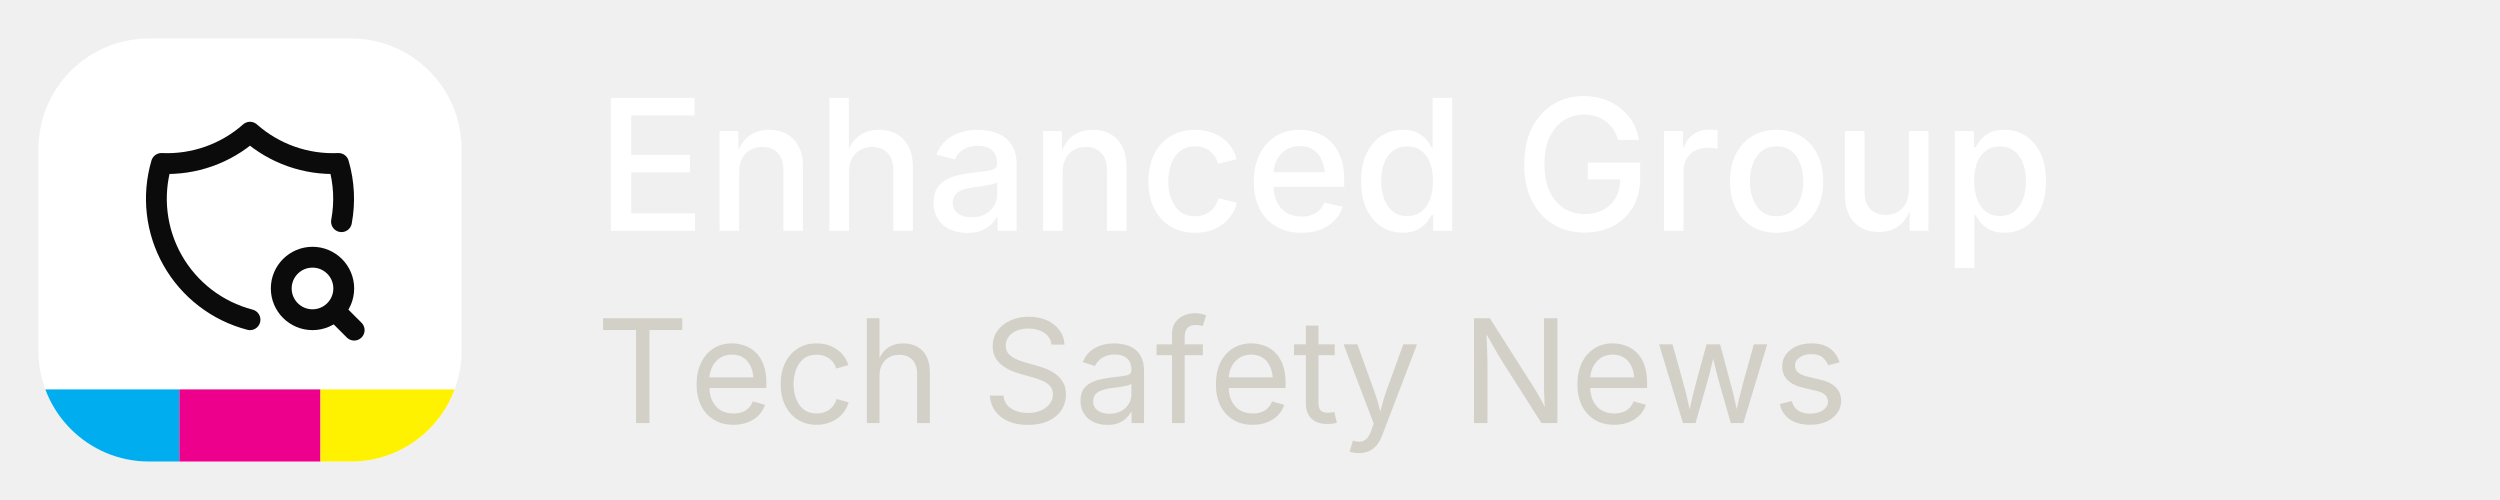
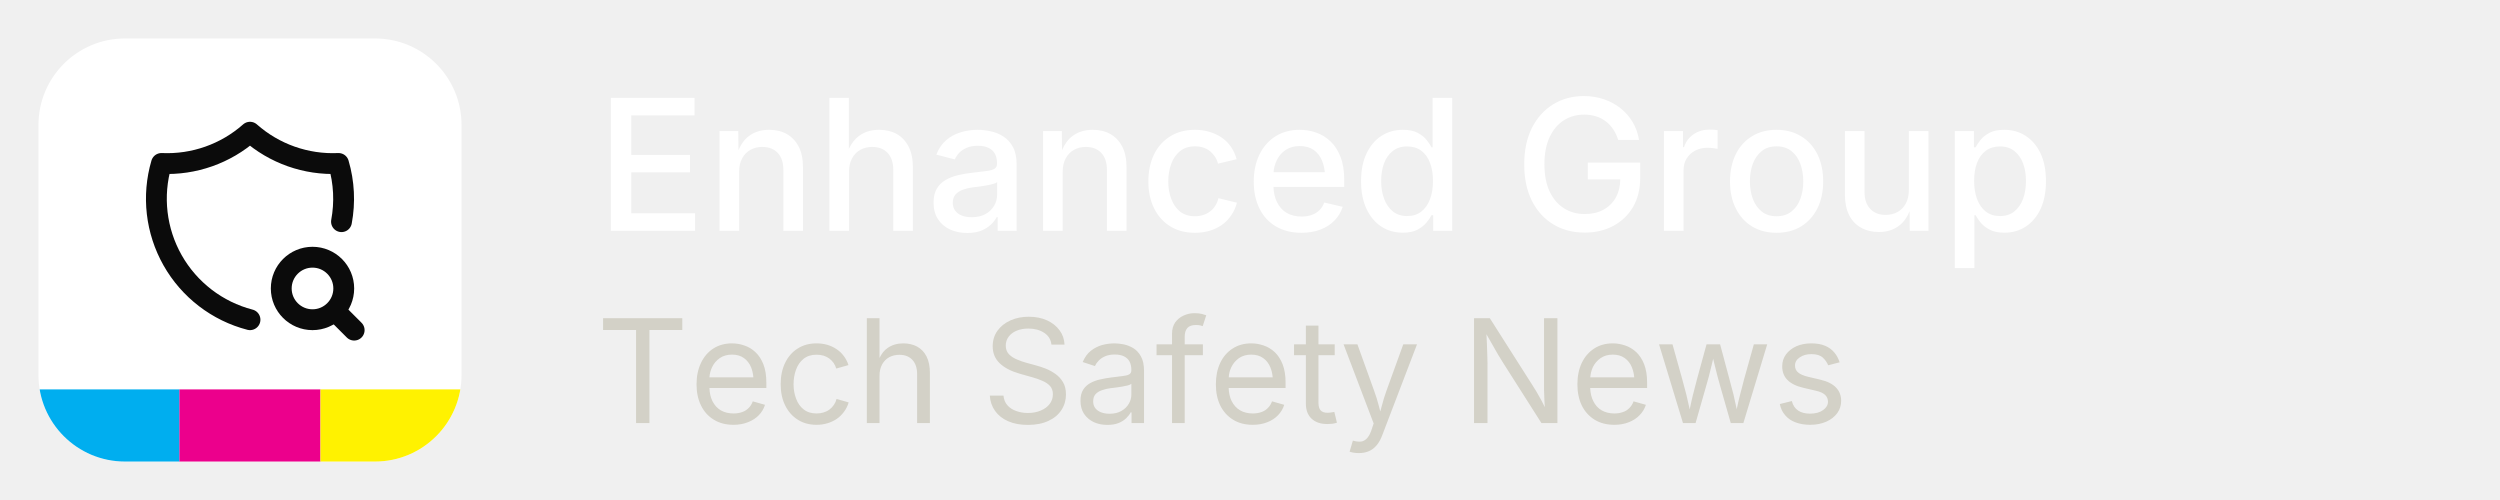
<svg xmlns="http://www.w3.org/2000/svg" viewBox="0 0 260 52" width="260" height="52">
  <g transform="translate(2 2)">
    <defs>
      <clipPath id="tile-lockup-dark">
-         <rect x="2" y="2" width="44" height="44" rx="11.5" />
+         <rect x="2" y="2" width="44" height="44" rx="9" />
      </clipPath>
    </defs>
    <g clip-path="url(#tile-lockup-dark)">
      <rect x="2" y="2" width="44" height="44" fill="#FFFFFF" />
      <rect x="2" y="38.5" width="14.67" height="7.5" fill="#00AEEF" />
      <rect x="16.66" y="38.5" width="14.67" height="7.5" fill="#EC008C" />
      <rect x="31.33" y="38.5" width="14.67" height="7.5" fill="#FFF200" />
    </g>
    <g transform="translate(11 8.5) scale(1.083333)" fill="none" stroke="#0B0B0B" stroke-width="2" stroke-linecap="round" stroke-linejoin="round">
      <path d="M12 21a12 12 0 0 1 -8.5 -15a12 12 0 0 0 8.5 -3a12 12 0 0 0 8.5 3c.539 1.832 .627 3.747 .283 5.588" />
      <path d="M15 18a3 3 0 1 0 6 0a3 3 0 1 0 -6 0" />
      <path d="M20.2 20.2l1.8 1.8" />
    </g>
  </g>
  <path fill="#FFFFFF" d="M72.29 24L63.53 24L63.53 10.18L72.23 10.18L72.23 12L65.65 12L65.65 16.11L71.76 16.11L71.76 17.92L65.65 17.92L65.65 22.18L72.29 22.18M76.87 17.86L76.87 24L74.83 24L74.83 13.63L76.78 13.63L76.80 15.61Q77.22 14.64 77.90 14.14Q78.76 13.50 79.99 13.50Q81.05 13.50 81.83 13.94Q82.62 14.39 83.07 15.26Q83.51 16.12 83.51 17.41L83.51 24L81.47 24L81.47 17.66Q81.47 16.54 80.89 15.91Q80.30 15.28 79.28 15.28Q78.60 15.28 78.05 15.58Q77.50 15.88 77.19 16.46Q76.87 17.03 76.87 17.86M88.30 17.86L88.30 24L86.26 24L86.26 10.18L88.28 10.18L88.28 15.48Q88.70 14.61 89.33 14.14Q90.19 13.50 91.42 13.50Q92.48 13.50 93.27 13.94Q94.06 14.39 94.50 15.26Q94.94 16.12 94.94 17.41L94.94 24L92.90 24L92.90 17.66Q92.90 16.54 92.32 15.91Q91.73 15.28 90.71 15.28Q90.03 15.28 89.48 15.58Q88.93 15.88 88.62 16.46Q88.30 17.03 88.30 17.86M100.59 24.23Q99.61 24.23 98.81 23.87Q98.01 23.50 97.55 22.79Q97.09 22.09 97.09 21.07Q97.09 20.19 97.43 19.62Q97.76 19.06 98.34 18.72Q98.92 18.39 99.63 18.22Q100.34 18.05 101.08 17.97Q101.99 17.86 102.57 17.79Q103.15 17.72 103.42 17.56Q103.69 17.39 103.69 17.03L103.69 16.98Q103.69 16.39 103.47 15.99Q103.25 15.59 102.81 15.38Q102.37 15.16 101.71 15.16Q101.03 15.16 100.54 15.37Q100.06 15.58 99.75 15.90Q99.45 16.23 99.30 16.58L97.38 16.08Q97.74 15.15 98.40 14.58Q99.05 14.02 99.91 13.76Q100.76 13.50 101.67 13.50Q102.30 13.50 103.01 13.65Q103.71 13.79 104.33 14.18Q104.95 14.57 105.34 15.28Q105.73 15.98 105.73 17.12L105.73 24L103.76 24L103.76 22.58L103.66 22.58Q103.45 22.98 103.05 23.36Q102.65 23.74 102.05 23.99Q101.44 24.23 100.59 24.23M101.05 22.59Q101.88 22.59 102.48 22.27Q103.07 21.94 103.39 21.40Q103.70 20.86 103.70 20.26L103.70 18.93Q103.59 19.05 103.28 19.13Q102.97 19.22 102.57 19.29Q102.17 19.36 101.80 19.41Q101.43 19.45 101.19 19.48Q100.61 19.56 100.13 19.73Q99.66 19.91 99.37 20.23Q99.09 20.56 99.09 21.10Q99.09 21.59 99.35 21.92Q99.60 22.26 100.04 22.42Q100.47 22.59 101.05 22.59M110.52 17.86L110.52 24L108.48 24L108.48 13.63L110.43 13.63L110.45 15.61Q110.87 14.64 111.55 14.14Q112.41 13.50 113.64 13.50Q114.70 13.50 115.48 13.94Q116.27 14.39 116.72 15.26Q117.16 16.12 117.16 17.41L117.16 24L115.12 24L115.12 17.66Q115.12 16.54 114.54 15.91Q113.95 15.28 112.93 15.28Q112.25 15.28 111.70 15.58Q111.15 15.88 110.84 16.46Q110.52 17.03 110.52 17.86M124.27 24.21Q122.80 24.21 121.72 23.55Q120.63 22.88 120.03 21.67Q119.43 20.47 119.43 18.87Q119.43 17.26 120.03 16.04Q120.63 14.83 121.72 14.17Q122.80 13.50 124.27 13.50Q125.08 13.50 125.78 13.71Q126.49 13.92 127.06 14.31Q127.63 14.70 128.02 15.27Q128.42 15.85 128.61 16.56L126.67 17.02Q126.57 16.62 126.36 16.30Q126.14 15.97 125.84 15.72Q125.54 15.48 125.15 15.35Q124.75 15.22 124.28 15.22Q123.34 15.22 122.72 15.72Q122.11 16.22 121.81 17.04Q121.50 17.87 121.50 18.87Q121.50 19.86 121.81 20.68Q122.11 21.50 122.72 22Q123.34 22.49 124.28 22.49Q124.76 22.49 125.16 22.35Q125.56 22.22 125.87 21.97Q126.19 21.73 126.40 21.38Q126.62 21.03 126.71 20.61L128.64 21.08Q128.45 21.81 128.05 22.39Q127.66 22.97 127.09 23.38Q126.51 23.79 125.80 24Q125.09 24.21 124.27 24.21M135.35 24.21Q133.82 24.21 132.70 23.55Q131.59 22.90 130.99 21.70Q130.39 20.50 130.39 18.89Q130.39 17.29 130.98 16.08Q131.57 14.86 132.65 14.18Q133.72 13.50 135.17 13.50Q136.06 13.50 136.89 13.79Q137.71 14.08 138.37 14.70Q139.03 15.33 139.41 16.31Q139.80 17.30 139.80 18.71L139.80 19.44L132.44 19.44Q132.48 20.37 132.81 21.03Q133.18 21.77 133.83 22.15Q134.49 22.52 135.37 22.52Q135.94 22.52 136.40 22.36Q136.87 22.20 137.21 21.87Q137.55 21.54 137.72 21.06L139.64 21.51Q139.39 22.31 138.80 22.92Q138.21 23.54 137.34 23.87Q136.46 24.21 135.35 24.21M132.45 17.91L137.78 17.91Q137.71 17.26 137.50 16.73Q137.20 16 136.62 15.59Q136.04 15.19 135.17 15.19Q134.31 15.19 133.70 15.60Q133.08 16.02 132.77 16.70Q132.50 17.26 132.45 17.91M145.90 24.20Q144.63 24.20 143.65 23.56Q142.67 22.91 142.11 21.71Q141.55 20.51 141.55 18.84Q141.55 17.15 142.12 15.96Q142.69 14.76 143.67 14.13Q144.65 13.50 145.90 13.50Q146.86 13.50 147.45 13.82Q148.04 14.14 148.37 14.56Q148.71 14.99 148.88 15.32L148.99 15.32L148.99 10.18L151.03 10.18L151.03 24L149.05 24L149.05 22.38L148.88 22.38Q148.71 22.71 148.36 23.14Q148.02 23.56 147.43 23.88Q146.83 24.20 145.90 24.20M146.34 22.47Q147.21 22.47 147.81 22.01Q148.41 21.54 148.72 20.72Q149.03 19.90 149.03 18.82Q149.03 17.74 148.72 16.94Q148.42 16.13 147.82 15.68Q147.22 15.23 146.34 15.23Q145.44 15.23 144.84 15.71Q144.24 16.18 143.94 16.99Q143.64 17.80 143.64 18.82Q143.64 19.85 143.95 20.68Q144.25 21.50 144.86 21.99Q145.46 22.47 146.34 22.47M164.81 24.19Q162.94 24.19 161.52 23.32Q160.11 22.46 159.31 20.87Q158.52 19.28 158.52 17.10Q158.52 14.89 159.32 13.30Q160.13 11.71 161.53 10.85Q162.93 9.99 164.72 9.99Q165.83 9.99 166.80 10.32Q167.77 10.65 168.54 11.26Q169.30 11.87 169.80 12.70Q170.29 13.54 170.46 14.55L168.29 14.55Q168.10 13.94 167.78 13.46Q167.46 12.97 167.01 12.63Q166.56 12.28 165.99 12.10Q165.41 11.92 164.74 11.92Q163.57 11.92 162.64 12.51Q161.70 13.11 161.16 14.26Q160.62 15.42 160.62 17.09Q160.62 18.76 161.16 19.91Q161.70 21.06 162.65 21.66Q163.60 22.26 164.82 22.26Q165.93 22.26 166.76 21.81Q167.59 21.36 168.06 20.52Q168.49 19.73 168.51 18.66L165.13 18.66L165.13 16.91L170.58 16.91L170.58 18.50Q170.58 20.24 169.84 21.52Q169.09 22.79 167.79 23.49Q166.49 24.19 164.81 24.19M175.09 24L173.05 24L173.05 13.63L175.03 13.63L175.03 15.30L175.14 15.30Q175.42 14.44 176.14 13.96Q176.85 13.48 177.76 13.48Q177.96 13.48 178.21 13.49Q178.46 13.51 178.63 13.54L178.63 15.48Q178.51 15.45 178.20 15.41Q177.88 15.37 177.56 15.37Q176.85 15.37 176.29 15.67Q175.72 15.97 175.41 16.49Q175.09 17.01 175.09 17.70M184.76 24.21Q183.30 24.21 182.21 23.55Q181.12 22.88 180.52 21.67Q179.92 20.47 179.92 18.87Q179.92 17.26 180.52 16.04Q181.12 14.83 182.21 14.17Q183.30 13.50 184.76 13.50Q186.22 13.50 187.31 14.17Q188.40 14.83 189.01 16.04Q189.61 17.26 189.61 18.87Q189.61 20.47 189.01 21.67Q188.40 22.88 187.31 23.55Q186.22 24.21 184.76 24.21M184.76 22.49Q185.70 22.49 186.32 21.99Q186.94 21.50 187.24 20.67Q187.54 19.85 187.54 18.87Q187.54 17.88 187.24 17.05Q186.94 16.22 186.32 15.72Q185.70 15.22 184.76 15.22Q183.82 15.22 183.21 15.72Q182.60 16.22 182.29 17.04Q181.99 17.87 181.99 18.87Q181.99 19.85 182.29 20.67Q182.60 21.50 183.21 21.99Q183.82 22.49 184.76 22.49M195.41 24.13Q194.35 24.13 193.55 23.68Q192.75 23.24 192.31 22.37Q191.87 21.50 191.87 20.21L191.87 13.63L193.91 13.63L193.91 19.96Q193.91 21.09 194.50 21.72Q195.09 22.35 196.10 22.35Q196.80 22.35 197.34 22.05Q197.89 21.75 198.20 21.17Q198.52 20.59 198.52 19.77L198.52 13.63L200.56 13.63L200.56 24L198.61 24L198.60 21.98Q198.17 22.99 197.47 23.50Q196.60 24.13 195.41 24.13M205.34 27.88L203.30 27.88L203.30 13.63L205.29 13.63L205.29 15.32L205.46 15.32Q205.64 14.99 205.97 14.56Q206.30 14.14 206.89 13.82Q207.48 13.50 208.45 13.50Q209.70 13.50 210.67 14.13Q211.65 14.76 212.22 15.96Q212.78 17.15 212.78 18.84Q212.78 20.51 212.23 21.71Q211.67 22.91 210.69 23.56Q209.71 24.20 208.45 24.20Q207.52 24.20 206.92 23.88Q206.32 23.56 205.98 23.14Q205.64 22.71 205.46 22.38L205.34 22.38L205.34 27.88M208 22.47Q208.89 22.47 209.49 21.99Q210.09 21.50 210.40 20.68Q210.70 19.85 210.70 18.82Q210.70 17.80 210.40 16.99Q210.09 16.18 209.50 15.71Q208.90 15.23 208 15.23Q207.13 15.23 206.52 15.68Q205.92 16.13 205.61 16.94Q205.31 17.74 205.31 18.82Q205.31 19.90 205.62 20.72Q205.93 21.54 206.53 22.01Q207.13 22.47 208 22.47" />
  <path fill="#D3D1C7" d="M66.15 34.32L62.72 34.32L62.72 33.09L70.96 33.09L70.96 34.32L67.54 34.32L67.54 44L66.15 44M76.28 44.18Q75.10 44.18 74.24 43.65Q73.37 43.12 72.91 42.18Q72.44 41.23 72.44 39.97Q72.44 38.71 72.90 37.75Q73.35 36.79 74.18 36.25Q75.02 35.71 76.13 35.71Q76.78 35.71 77.41 35.93Q78.05 36.14 78.56 36.62Q79.08 37.10 79.39 37.88Q79.70 38.67 79.70 39.80L79.70 40.35L73.78 40.35Q73.81 41.14 74.09 41.71Q74.41 42.35 74.97 42.68Q75.54 43 76.29 43Q76.77 43 77.17 42.86Q77.56 42.73 77.85 42.44Q78.14 42.16 78.29 41.74L79.56 42.10Q79.37 42.71 78.92 43.18Q78.46 43.65 77.79 43.91Q77.12 44.18 76.28 44.18M73.78 39.24L78.35 39.24Q78.30 38.68 78.12 38.21Q77.86 37.59 77.37 37.24Q76.87 36.88 76.13 36.88Q75.39 36.88 74.86 37.24Q74.33 37.61 74.06 38.18Q73.82 38.68 73.78 39.24M84.92 44.18Q83.80 44.18 82.97 43.65Q82.13 43.12 81.66 42.17Q81.19 41.22 81.19 39.96Q81.19 38.68 81.66 37.72Q82.13 36.76 82.97 36.24Q83.80 35.71 84.92 35.71Q85.51 35.71 86.04 35.86Q86.57 36.02 87 36.31Q87.44 36.60 87.75 37.02Q88.07 37.44 88.24 37.97L86.97 38.33Q86.88 38.02 86.70 37.75Q86.51 37.49 86.25 37.29Q85.99 37.10 85.66 36.99Q85.32 36.89 84.92 36.89Q84.10 36.89 83.57 37.32Q83.04 37.75 82.79 38.44Q82.53 39.14 82.53 39.96Q82.53 40.76 82.79 41.45Q83.04 42.15 83.57 42.57Q84.10 43 84.92 43Q85.33 43 85.67 42.89Q86.02 42.78 86.28 42.58Q86.55 42.37 86.73 42.10Q86.92 41.82 87 41.49L88.26 41.85Q88.10 42.40 87.78 42.82Q87.47 43.25 87.03 43.56Q86.59 43.86 86.05 44.02Q85.52 44.18 84.92 44.18M91.47 39.09L91.47 44L90.15 44L90.15 33.09L91.47 33.09L91.47 37.23Q91.81 36.53 92.31 36.19Q93 35.71 93.93 35.71Q94.76 35.71 95.39 36.05Q96.01 36.39 96.36 37.07Q96.71 37.76 96.71 38.80L96.71 44L95.38 44L95.38 38.91Q95.38 37.96 94.89 37.43Q94.40 36.90 93.54 36.90Q92.95 36.90 92.48 37.15Q92.01 37.41 91.74 37.90Q91.47 38.39 91.47 39.09M106.90 44.19Q105.72 44.19 104.85 43.81Q103.98 43.43 103.49 42.74Q103 42.06 102.94 41.14L104.36 41.14Q104.42 41.76 104.78 42.16Q105.14 42.56 105.70 42.75Q106.26 42.95 106.90 42.95Q107.64 42.95 108.23 42.70Q108.82 42.46 109.16 42.02Q109.50 41.58 109.50 41Q109.50 40.48 109.21 40.15Q108.91 39.82 108.42 39.61Q107.93 39.39 107.34 39.23L106.03 38.86Q104.71 38.48 103.98 37.79Q103.24 37.09 103.24 36.01Q103.24 35.09 103.74 34.39Q104.24 33.70 105.09 33.32Q105.94 32.94 106.99 32.94Q108.07 32.94 108.90 33.32Q109.72 33.70 110.20 34.36Q110.68 35.01 110.71 35.84L109.35 35.84Q109.26 35.04 108.59 34.61Q107.92 34.17 106.95 34.17Q106.25 34.17 105.71 34.40Q105.18 34.63 104.89 35.03Q104.60 35.43 104.60 35.94Q104.60 36.51 104.95 36.86Q105.31 37.21 105.80 37.40Q106.28 37.60 106.68 37.71L107.77 38.01Q108.21 38.13 108.74 38.33Q109.27 38.54 109.75 38.88Q110.24 39.22 110.55 39.74Q110.86 40.26 110.86 41.03Q110.86 41.92 110.39 42.64Q109.93 43.36 109.04 43.77Q108.16 44.19 106.90 44.19M115.16 44.19Q114.38 44.19 113.75 43.90Q113.12 43.60 112.74 43.04Q112.37 42.48 112.37 41.67Q112.37 40.97 112.65 40.53Q112.93 40.09 113.39 39.84Q113.86 39.58 114.42 39.46Q114.98 39.33 115.55 39.26Q116.29 39.17 116.75 39.11Q117.21 39.06 117.43 38.94Q117.66 38.81 117.66 38.51L117.66 38.47Q117.66 37.96 117.47 37.60Q117.28 37.25 116.90 37.06Q116.51 36.87 115.94 36.87Q115.36 36.87 114.94 37.05Q114.52 37.23 114.26 37.51Q114 37.78 113.87 38.07L112.60 37.65Q112.92 36.90 113.45 36.48Q113.99 36.06 114.63 35.88Q115.28 35.71 115.91 35.71Q116.32 35.71 116.84 35.81Q117.36 35.91 117.85 36.20Q118.34 36.49 118.66 37.07Q118.98 37.64 118.98 38.60L118.98 44L117.68 44L117.68 42.89L117.59 42.89Q117.45 43.17 117.14 43.48Q116.84 43.78 116.35 43.99Q115.85 44.19 115.16 44.19M115.39 43.03Q116.12 43.03 116.62 42.74Q117.13 42.45 117.39 42Q117.66 41.54 117.66 41.04L117.66 39.91Q117.58 40 117.31 40.08Q117.03 40.15 116.69 40.21Q116.34 40.27 116.01 40.31Q115.69 40.35 115.50 40.37Q115.02 40.43 114.61 40.58Q114.19 40.72 113.94 40.99Q113.69 41.27 113.69 41.74Q113.69 42.16 113.91 42.45Q114.13 42.73 114.51 42.88Q114.90 43.03 115.39 43.03M123.21 35.81L125.10 35.81L125.10 36.94L123.21 36.94L123.21 44L121.89 44L121.89 36.94L120.28 36.94L120.28 35.81L121.89 35.81L121.89 34.72Q121.89 34.01 122.22 33.53Q122.56 33.06 123.09 32.82Q123.63 32.57 124.22 32.57Q124.69 32.57 125 32.65Q125.30 32.73 125.45 32.79L125.08 33.92Q124.98 33.89 124.82 33.84Q124.65 33.80 124.37 33.80Q123.77 33.80 123.49 34.11Q123.21 34.42 123.21 35.01M130.28 44.18Q129.10 44.18 128.24 43.65Q127.38 43.12 126.91 42.18Q126.45 41.23 126.45 39.97Q126.45 38.71 126.90 37.75Q127.35 36.79 128.19 36.25Q129.02 35.71 130.13 35.71Q130.78 35.71 131.42 35.93Q132.05 36.14 132.57 36.62Q133.08 37.10 133.39 37.88Q133.70 38.67 133.70 39.80L133.70 40.35L127.78 40.35Q127.81 41.14 128.09 41.71Q128.41 42.35 128.98 42.68Q129.54 43 130.29 43Q130.77 43 131.17 42.86Q131.57 42.73 131.85 42.44Q132.14 42.16 132.29 41.74L133.56 42.10Q133.37 42.71 132.92 43.18Q132.47 43.65 131.80 43.91Q131.13 44.18 130.28 44.18M127.79 39.24L132.36 39.24Q132.31 38.68 132.12 38.21Q131.87 37.59 131.37 37.24Q130.87 36.88 130.13 36.88Q129.39 36.88 128.86 37.24Q128.34 37.61 128.06 38.18Q127.82 38.68 127.79 39.24M137.12 35.81L138.81 35.81L138.81 36.94L137.12 36.94L137.12 41.88Q137.12 42.43 137.35 42.68Q137.57 42.93 138.09 42.93Q138.22 42.93 138.41 42.90Q138.60 42.87 138.77 42.84L139.04 43.96Q138.83 44.03 138.57 44.07Q138.31 44.10 138.05 44.10Q136.99 44.10 136.40 43.54Q135.81 42.98 135.81 41.98L135.81 36.94L134.58 36.94L134.58 35.81L135.81 35.81L135.81 33.86L137.12 33.86M140.36 46.97L140.70 45.82L140.84 45.86Q141.24 45.96 141.57 45.92Q141.90 45.87 142.16 45.59Q142.43 45.31 142.63 44.73L142.86 44.04L139.73 35.81L141.17 35.81L142.92 40.67Q143.20 41.43 143.39 42.18Q143.47 42.48 143.55 42.79Q143.63 42.48 143.72 42.17Q143.91 41.42 144.18 40.67L145.94 35.81L147.37 35.81L143.77 45.22Q143.53 45.88 143.18 46.30Q142.83 46.72 142.37 46.92Q141.91 47.12 141.33 47.12Q140.98 47.12 140.72 47.07Q140.46 47.02 140.36 46.97M154.70 44L153.30 44L153.30 33.09L154.94 33.09L159.38 40.07Q159.56 40.34 159.81 40.76Q160.06 41.19 160.35 41.72Q160.51 42.02 160.66 42.34Q160.64 41.99 160.62 41.66Q160.59 41.08 160.58 40.60Q160.58 40.12 160.58 39.78L160.58 33.09L161.97 33.09L161.97 44L160.31 44L156.36 37.79Q156.09 37.36 155.81 36.90Q155.54 36.44 155.19 35.81Q154.93 35.36 154.59 34.76Q154.61 35.29 154.64 35.77Q154.67 36.46 154.68 36.97Q154.70 37.48 154.70 37.77M167.89 44.18Q166.70 44.18 165.84 43.65Q164.98 43.12 164.51 42.18Q164.05 41.23 164.05 39.97Q164.05 38.71 164.50 37.75Q164.96 36.79 165.79 36.25Q166.62 35.71 167.73 35.71Q168.38 35.71 169.02 35.93Q169.65 36.14 170.17 36.62Q170.68 37.10 170.99 37.88Q171.30 38.67 171.30 39.80L171.30 40.35L165.38 40.35Q165.41 41.14 165.70 41.71Q166.01 42.35 166.58 42.68Q167.15 43 167.89 43Q168.38 43 168.77 42.86Q169.17 42.73 169.45 42.44Q169.74 42.16 169.89 41.74L171.17 42.10Q170.98 42.71 170.52 43.18Q170.07 43.65 169.40 43.91Q168.73 44.18 167.89 44.18M165.39 39.24L169.96 39.24Q169.91 38.68 169.72 38.21Q169.47 37.59 168.97 37.24Q168.47 36.88 167.73 36.88Q166.99 36.88 166.47 37.24Q165.94 37.61 165.66 38.18Q165.43 38.68 165.39 39.24M176.34 44L175.03 44L172.54 35.81L173.94 35.81L174.94 39.39Q175.14 40.12 175.38 41.04Q175.55 41.74 175.73 42.58Q175.89 41.78 176.06 41.09Q176.29 40.16 176.50 39.39L177.48 35.81L178.89 35.81L179.85 39.39Q180.06 40.14 180.29 41.06Q180.45 41.76 180.62 42.56Q180.78 41.77 180.96 41.08Q181.19 40.15 181.40 39.39L182.40 35.81L183.79 35.81L181.31 44L180 44L178.94 40.29Q178.78 39.73 178.62 39.14Q178.47 38.56 178.32 37.94Q178.25 37.63 178.17 37.31Q178.10 37.62 178.02 37.94Q177.87 38.56 177.72 39.15Q177.56 39.74 177.40 40.29M188.25 44.18Q187.41 44.18 186.75 43.93Q186.09 43.69 185.67 43.20Q185.24 42.72 185.10 42.02L186.35 41.71Q186.53 42.39 187.01 42.70Q187.50 43.02 188.23 43.02Q189.09 43.02 189.60 42.65Q190.11 42.29 190.11 41.78Q190.11 41.36 189.81 41.07Q189.51 40.79 188.91 40.65L187.54 40.33Q186.43 40.07 185.89 39.51Q185.35 38.96 185.35 38.10Q185.35 37.39 185.74 36.86Q186.14 36.32 186.82 36.01Q187.51 35.71 188.38 35.71Q189.22 35.71 189.81 35.96Q190.40 36.21 190.77 36.66Q191.14 37.10 191.32 37.68L190.13 37.99Q189.96 37.55 189.57 37.19Q189.18 36.83 188.39 36.83Q187.65 36.83 187.17 37.17Q186.68 37.50 186.68 38.02Q186.68 38.47 187.01 38.74Q187.34 39.02 188.06 39.19L189.29 39.48Q190.41 39.74 190.94 40.30Q191.48 40.85 191.48 41.69Q191.48 42.41 191.07 42.97Q190.66 43.53 189.94 43.85Q189.21 44.18 188.25 44.18" />
</svg>
